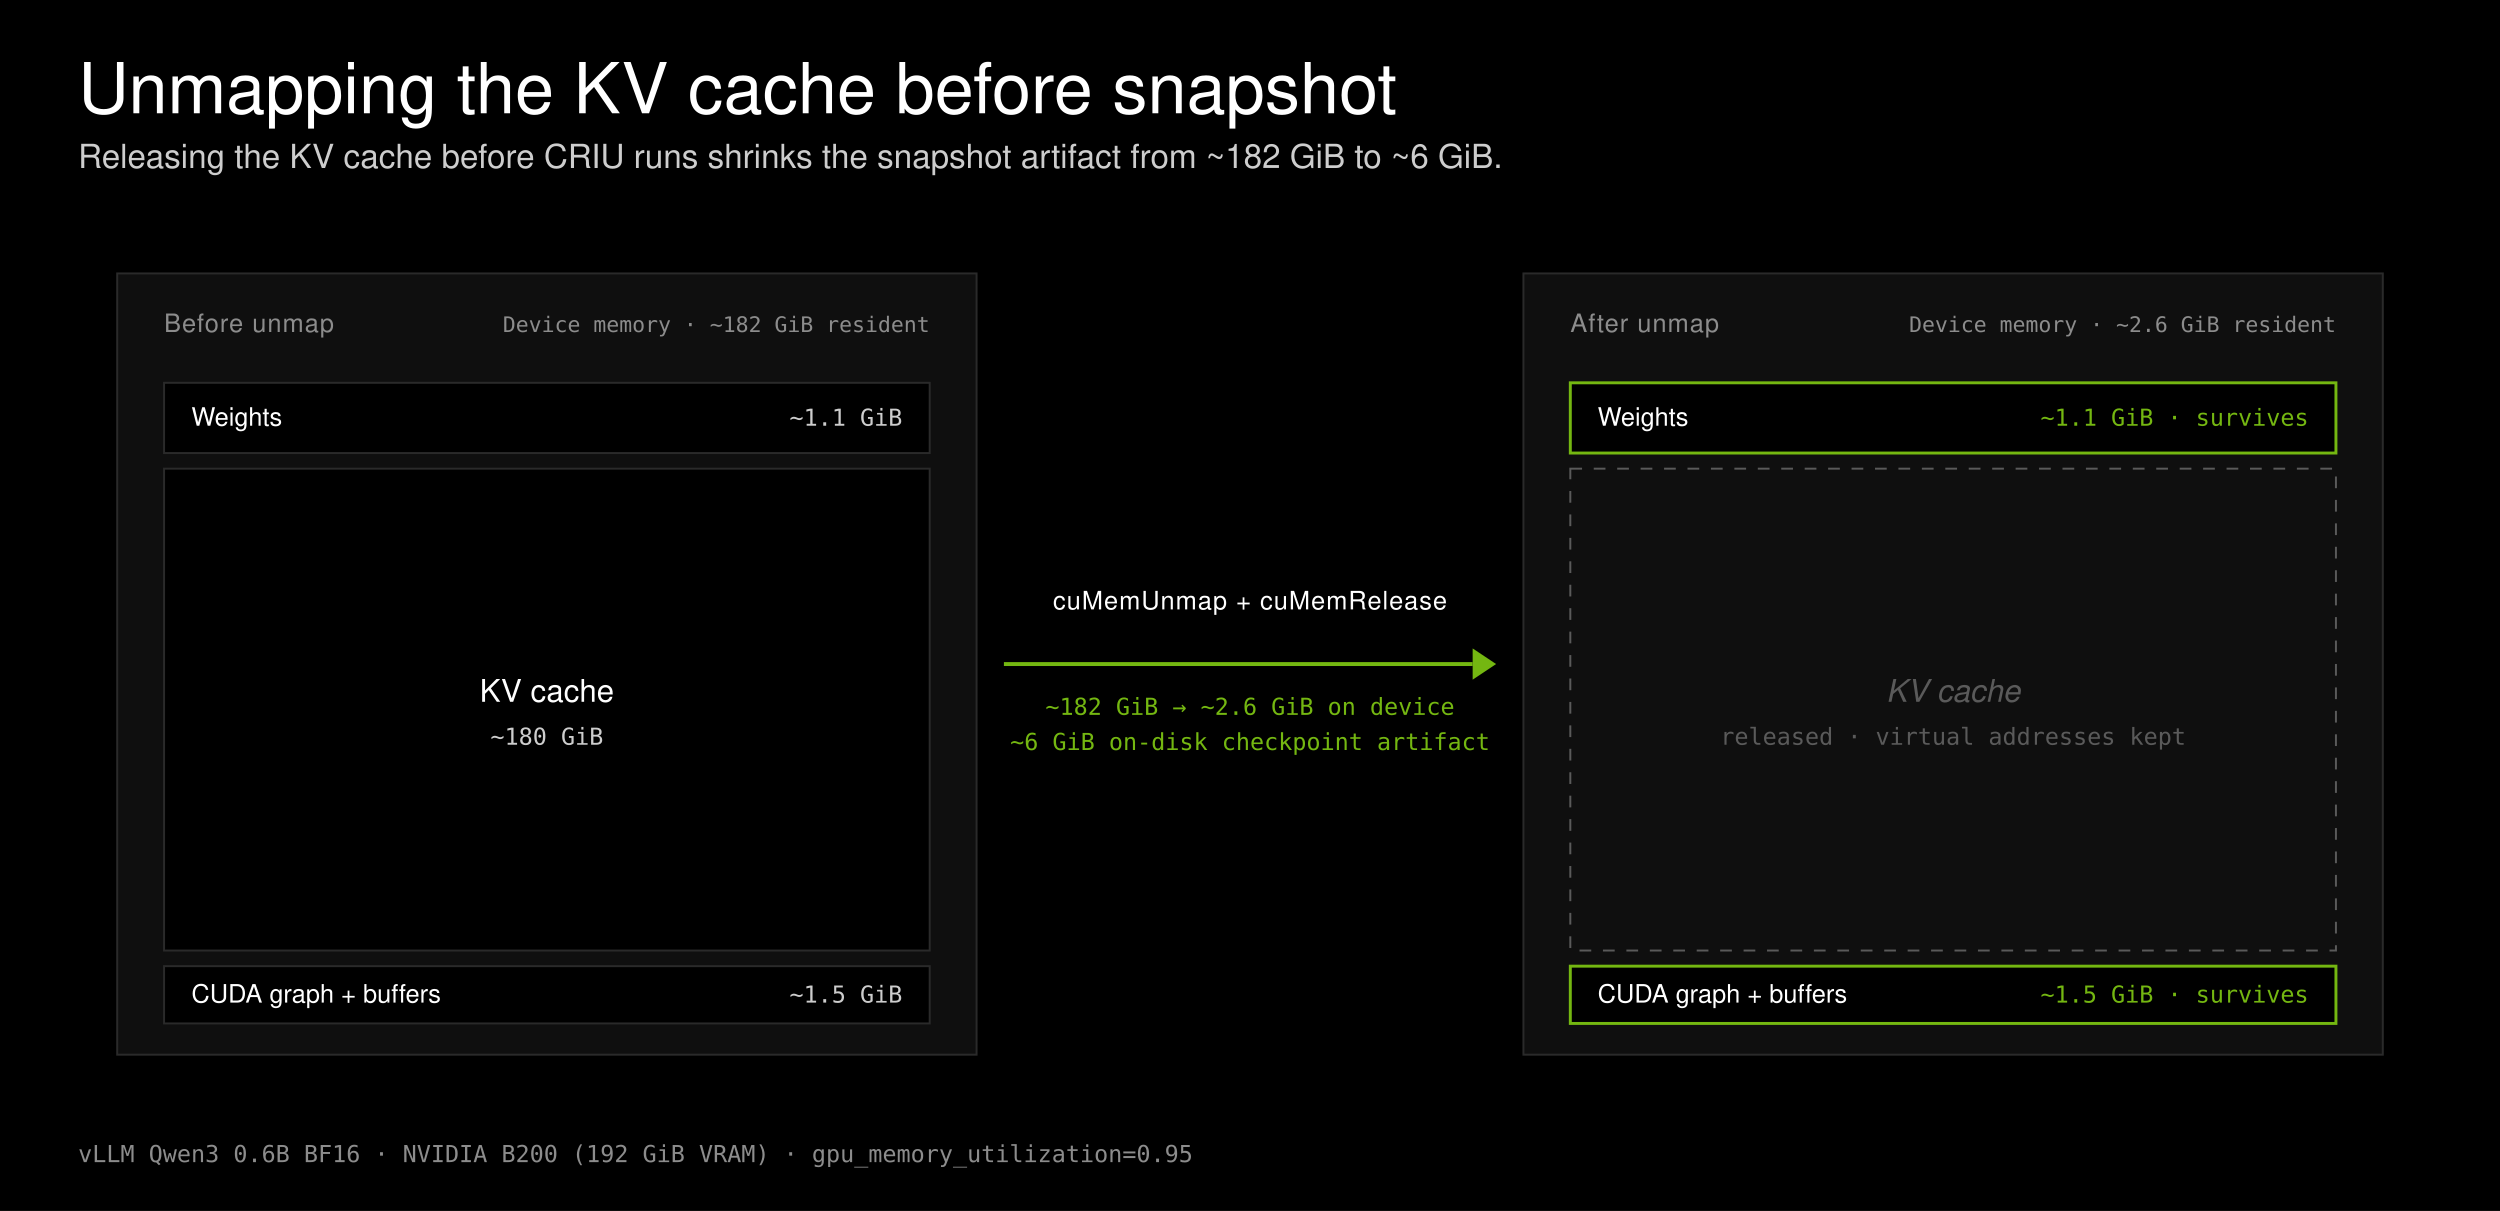
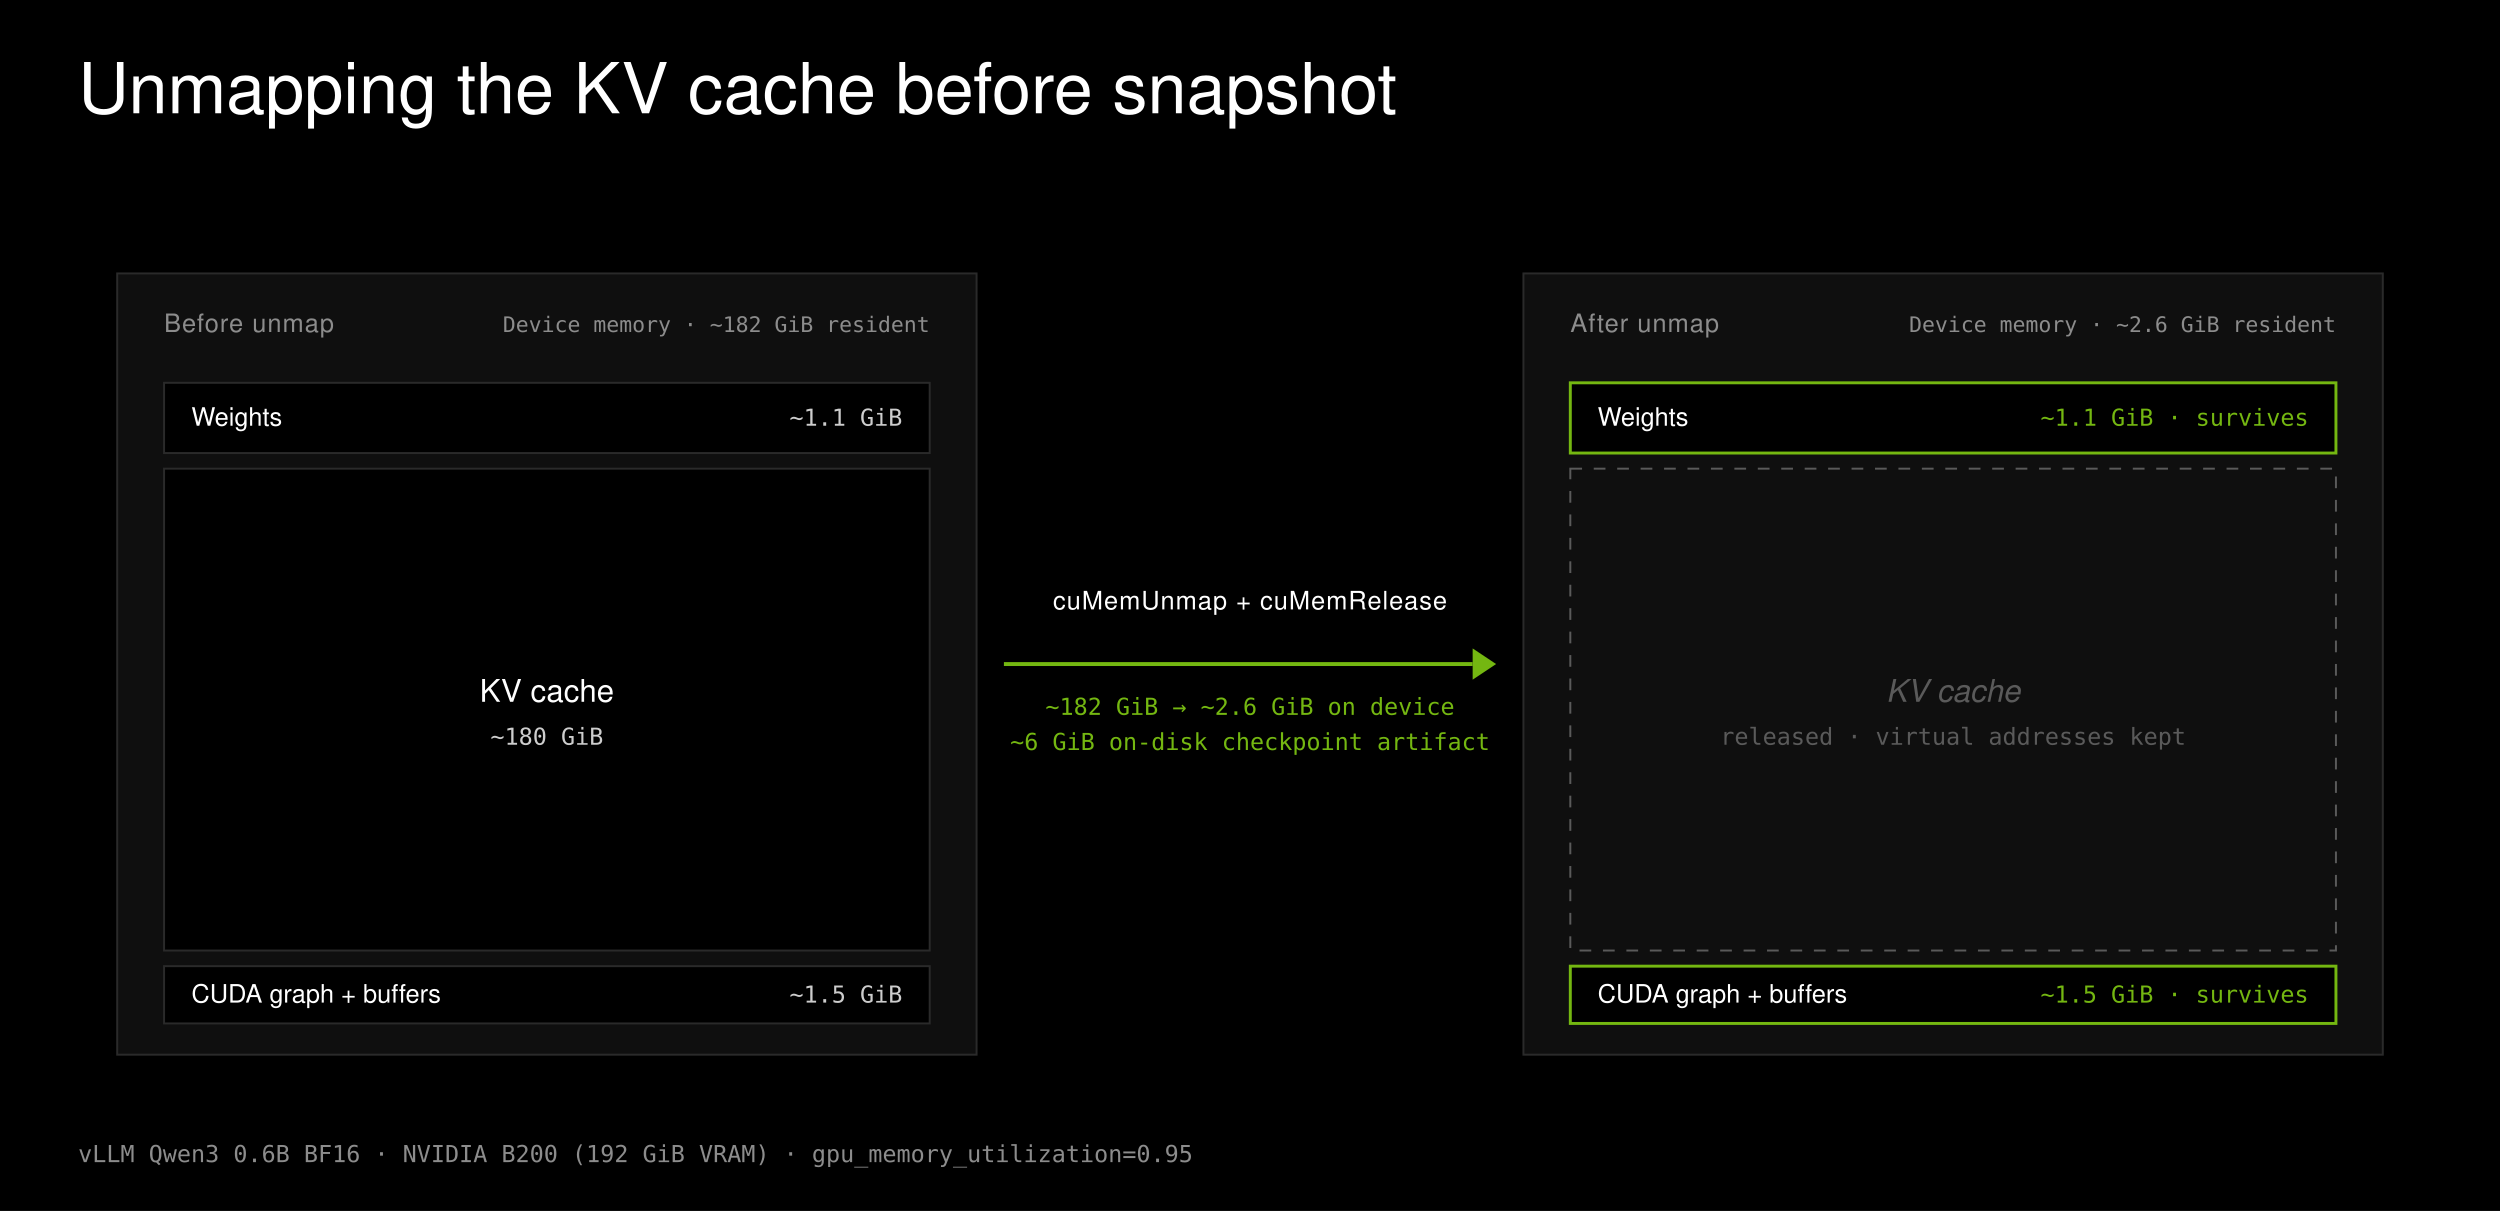
<svg xmlns="http://www.w3.org/2000/svg" width="1280" height="620" viewBox="0 0 1280 620">
  <rect width="1280" height="620" fill="#000000" />
  <style>
  .title { font-family: "Helvetica Neue", Helvetica, Geist, Arial, sans-serif; font-size: 36px; font-weight: 300; fill: #ffffff; }
  .subtitle { font-family: "Helvetica Neue", Helvetica, Geist, Arial, sans-serif; font-size: 17px; font-weight: 300; fill: #cdcdcd; }
  .frame-label { font-family: Geist, "Helvetica Neue", Helvetica, Arial, sans-serif; font-size: 13px; font-weight: 500; fill: #8c8c8c; letter-spacing: 0.04em; text-transform: uppercase; }
  .frame-meta { font-family: "Geist Mono", "SF Mono", Menlo, Consolas, monospace; font-size: 11px; font-weight: 400; fill: #8c8c8c; }
  .block-label { font-family: Geist, "Helvetica Neue", Helvetica, Arial, sans-serif; font-size: 16px; font-weight: 500; fill: #ffffff; }
  .block-label-small { font-family: Geist, "Helvetica Neue", Helvetica, Arial, sans-serif; font-size: 13px; font-weight: 500; fill: #ffffff; }
  .block-label-green { font-family: Geist, "Helvetica Neue", Helvetica, Arial, sans-serif; font-size: 16px; font-weight: 500; fill: #74b711; }
  .block-label-ghost { font-family: Geist, "Helvetica Neue", Helvetica, Arial, sans-serif; font-size: 16px; font-weight: 400; fill: #5a5a5a; font-style: italic; }
  .block-meta-mono { font-family: "Geist Mono", "SF Mono", Menlo, Consolas, monospace; font-size: 12px; font-weight: 400; fill: #cdcdcd; }
  .block-meta-mono-dim { font-family: "Geist Mono", "SF Mono", Menlo, Consolas, monospace; font-size: 12px; font-weight: 400; fill: #8c8c8c; }
  .block-meta-mono-green { font-family: "Geist Mono", "SF Mono", Menlo, Consolas, monospace; font-size: 12px; font-weight: 400; fill: #74b711; }
  .block-meta-mono-ghost { font-family: "Geist Mono", "SF Mono", Menlo, Consolas, monospace; font-size: 12px; font-weight: 400; fill: #5a5a5a; }
  .arrow-label { font-family: Geist, "Helvetica Neue", Helvetica, Arial, sans-serif; font-size: 13px; font-weight: 500; fill: #ffffff; letter-spacing: 0.04em; }
  .arrow-meta { font-family: "Geist Mono", "SF Mono", Menlo, Consolas, monospace; font-size: 12px; font-weight: 400; fill: #74b711; }
  .footer { font-family: "Geist Mono", "SF Mono", Menlo, Consolas, monospace; font-size: 12px; font-weight: 400; fill: #8c8c8c; }
</style>
  <text class="title" x="40" y="58">Unmapping the KV cache before snapshot</text>
-   <text class="subtitle" x="40" y="86">Releasing the KV cache before CRIU runs shrinks the snapshot artifact from ~182 GiB to ~6 GiB.</text>
  <rect x="60.0" y="140" width="440" height="400" fill="#0f0f0f" stroke="#2a2a2a" stroke-width="1" />
  <text class="frame-label" x="84.0" y="170">Before unmap</text>
  <text class="frame-meta" x="476.0" y="170" text-anchor="end">Device memory · ~182 GiB resident</text>
  <rect x="84.0" y="196" width="392" height="35.959" fill="#000000" stroke="#2a2a2a" stroke-width="1" />
  <text class="block-label-small" x="98.0" y="217.979">Weights</text>
  <text class="block-meta-mono" x="462.0" y="217.979" text-anchor="end">~1.1 GiB</text>
  <rect x="84.0" y="239.959" width="392" height="246.715" fill="#000000" stroke="#2a2a2a" stroke-width="1" />
  <text class="block-label" x="280.0" y="359.316" text-anchor="middle">KV cache</text>
  <text class="block-meta-mono" x="280.0" y="381.316" text-anchor="middle">~180 GiB</text>
  <rect x="84.0" y="494.674" width="392" height="29.326" fill="#000000" stroke="#2a2a2a" stroke-width="1" />
  <text class="block-label-small" x="98.0" y="513.337">CUDA graph + buffers</text>
  <text class="block-meta-mono" x="462.0" y="513.337" text-anchor="end">~1.5 GiB</text>
  <rect x="780.0" y="140" width="440" height="400" fill="#0f0f0f" stroke="#2a2a2a" stroke-width="1" />
  <text class="frame-label" x="804.0" y="170">After unmap</text>
  <text class="frame-meta" x="1196.0" y="170" text-anchor="end">Device memory · ~2.6 GiB resident</text>
  <rect x="804.0" y="196" width="392" height="35.959" fill="#000000" stroke="#74b711" stroke-width="1.5" />
  <text class="block-label-small" x="818.0" y="217.979">Weights</text>
  <text class="block-meta-mono-green" x="1182.0" y="217.979" text-anchor="end">~1.1 GiB · survives</text>
  <rect x="804.0" y="239.959" width="392" height="246.715" fill="none" stroke="#5a5a5a" stroke-width="1" stroke-dasharray="6 6" />
  <text class="block-label-ghost" x="1000.0" y="359.316" text-anchor="middle">KV cache</text>
  <text class="block-meta-mono-ghost" x="1000.0" y="381.316" text-anchor="middle">released · virtual addresses kept</text>
  <rect x="804.0" y="494.674" width="392" height="29.326" fill="#000000" stroke="#74b711" stroke-width="1.5" />
  <text class="block-label-small" x="818.0" y="513.337">CUDA graph + buffers</text>
  <text class="block-meta-mono-green" x="1182.0" y="513.337" text-anchor="end">~1.5 GiB · survives</text>
  <line x1="514.0" y1="340.0" x2="754.0" y2="340.0" stroke="#74b711" stroke-width="2" />
  <polygon points="754.0,332.0 766.0,340.0 754.0,348.0" fill="#74b711" />
  <text class="arrow-label" x="640.0" y="312.0" text-anchor="middle">cuMemUnmap + cuMemRelease</text>
  <text class="arrow-meta" x="640.0" y="366.0" text-anchor="middle">~182 GiB → ~2.6 GiB on device</text>
  <text class="arrow-meta" x="640.0" y="384.0" text-anchor="middle" fill="#8c8c8c">~6 GiB on-disk checkpoint artifact</text>
  <text class="footer" x="40" y="595">vLLM Qwen3 0.6B BF16 · NVIDIA B200 (192 GiB VRAM) · gpu_memory_utilization=0.95</text>
</svg>
